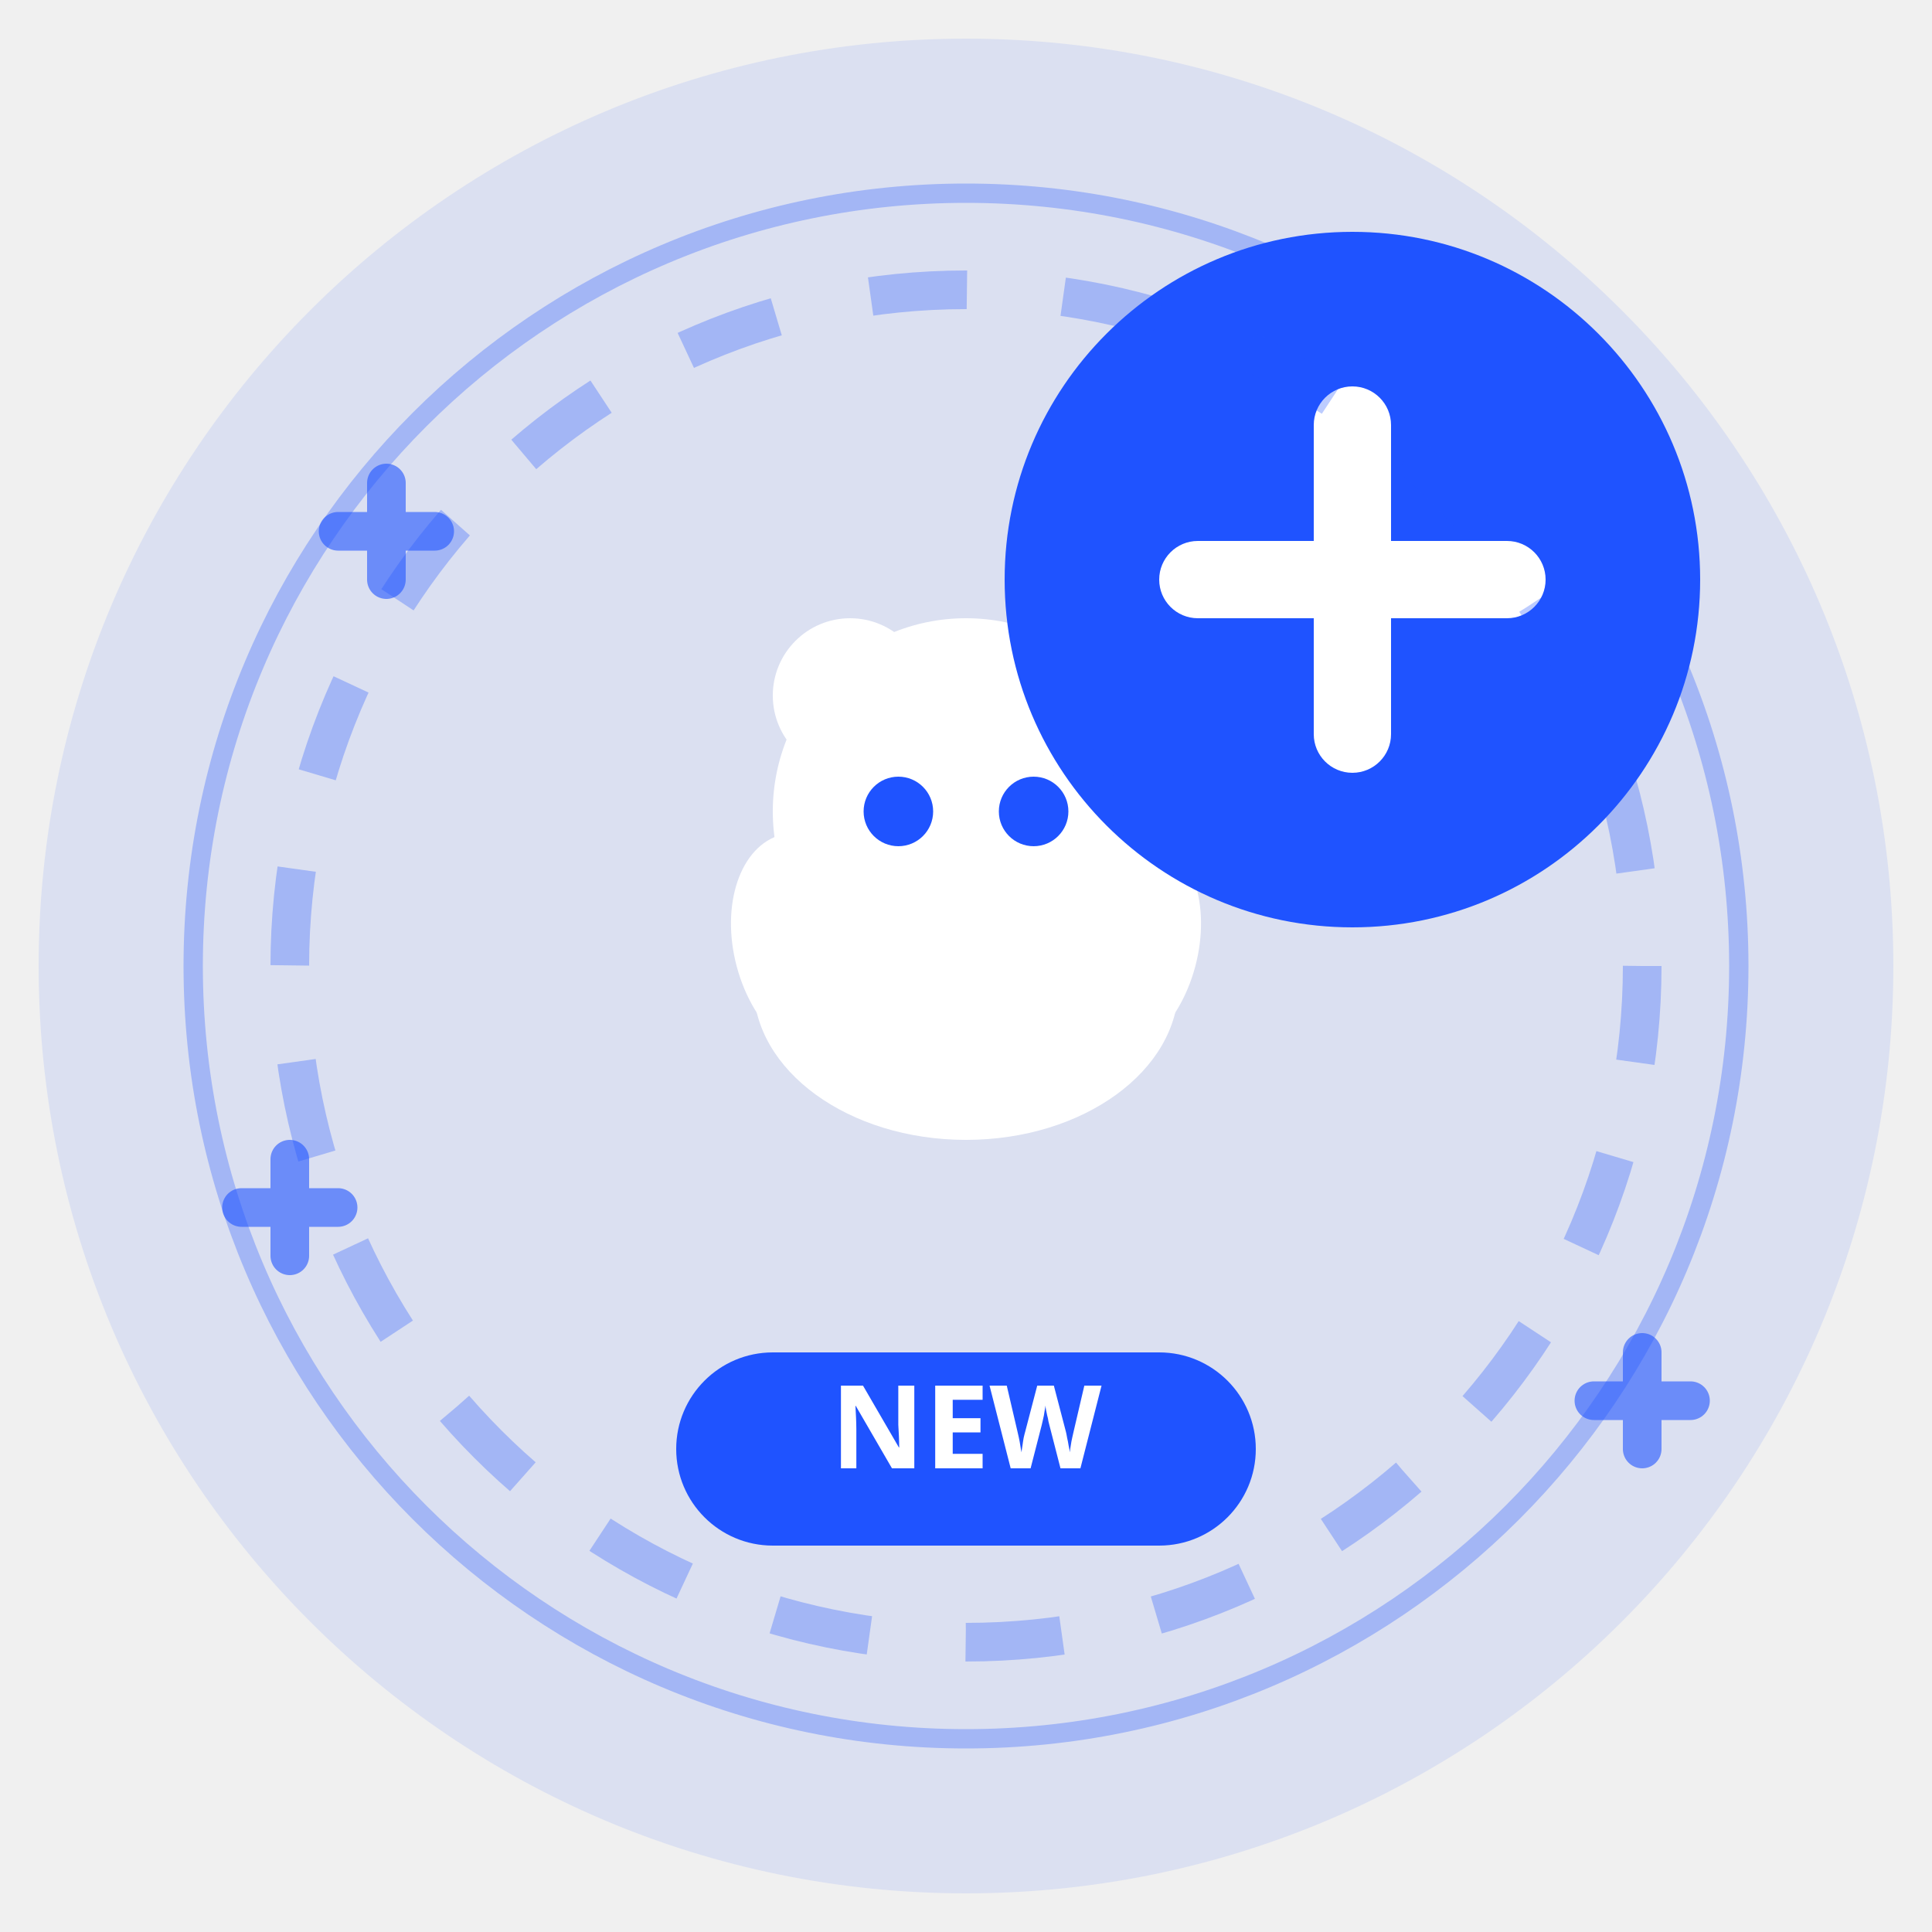
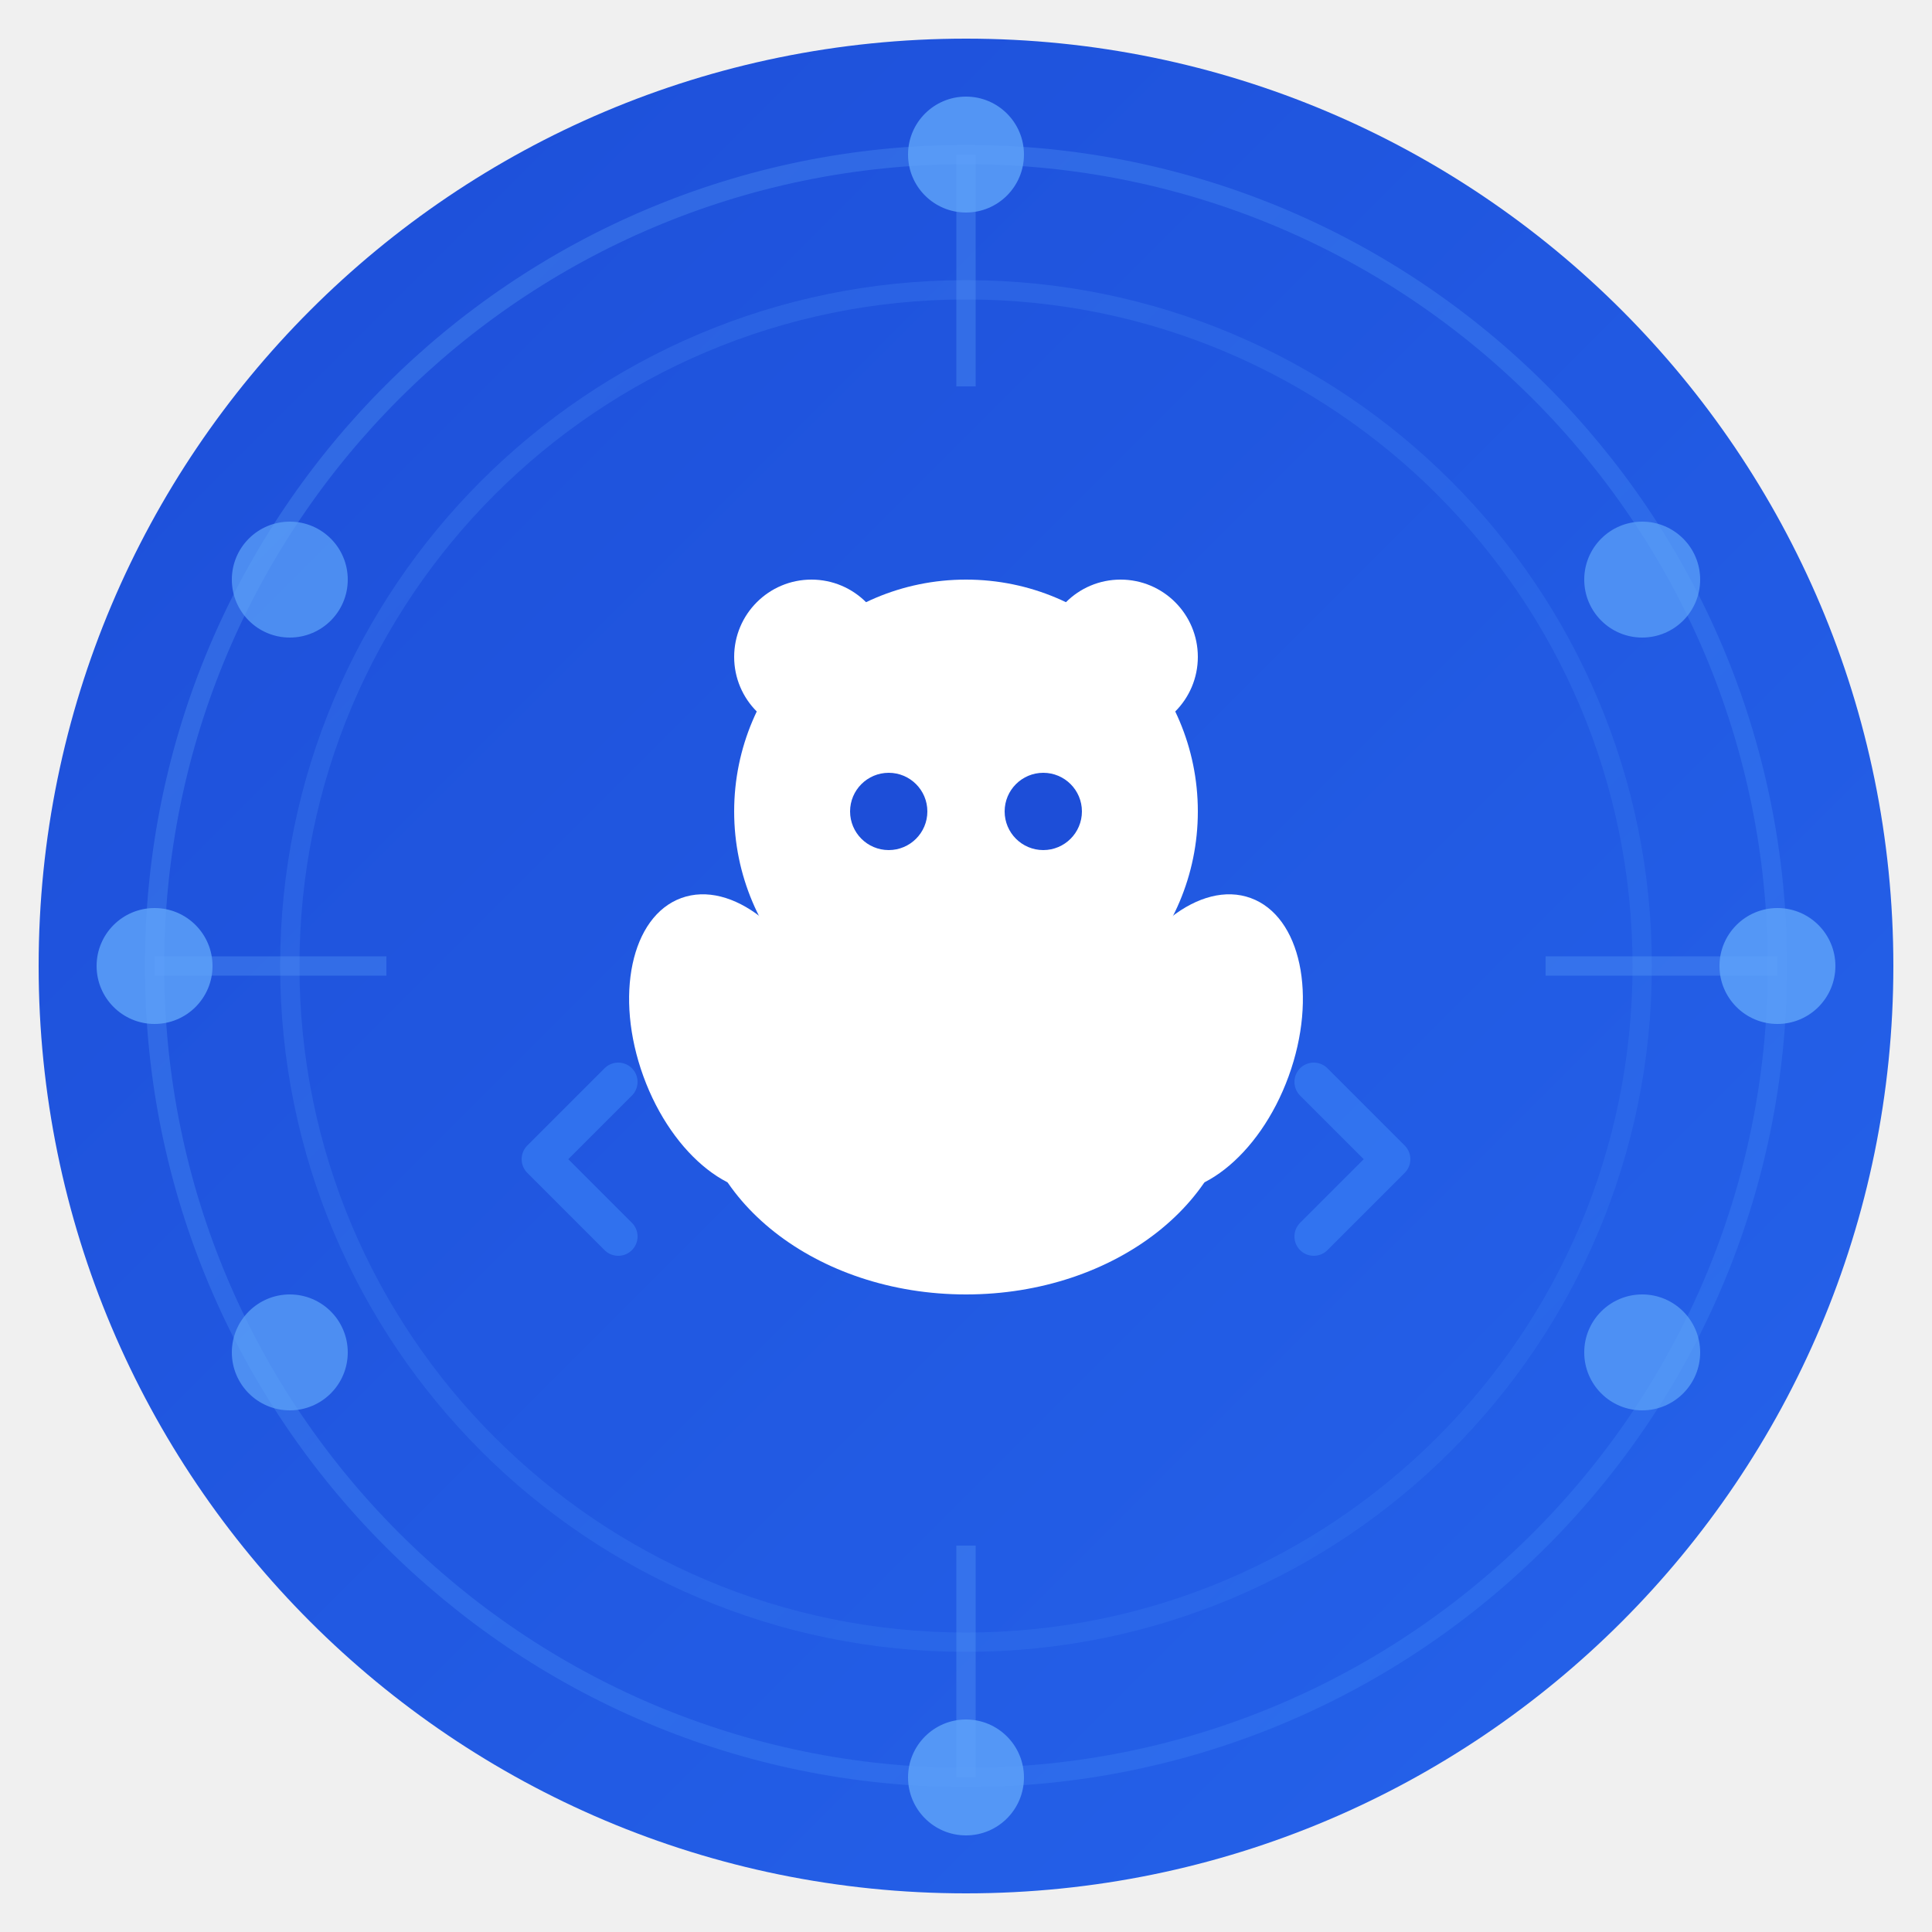
<svg xmlns="http://www.w3.org/2000/svg" width="100" height="100" viewBox="0 0 100 100" fill="none">
-   <circle cx="50" cy="50" r="48" fill="url(#grad15a)" opacity="0.1" />
-   <circle cx="50" cy="50" r="40" stroke="url(#grad15b)" stroke-width="1" opacity="0.3" fill="none" />
-   <g transform="translate(50, 45)">
-     <circle cx="0" cy="-3" r="10" fill="white" />
-     <circle cx="-6" cy="-9" r="4" fill="white" />
-     <circle cx="6" cy="-9" r="4" fill="white" />
-     <ellipse cx="0" cy="6" rx="11" ry="8" fill="white" />
-     <ellipse cx="-8" cy="4" rx="4" ry="6" fill="white" transform="rotate(-15 -8 4)" />
-     <ellipse cx="8" cy="4" rx="4" ry="6" fill="white" transform="rotate(15 8 4)" />
-     <circle cx="-3.5" cy="-3" r="1.8" fill="#1F53FF" />
-     <circle cx="3.5" cy="-3" r="1.8" fill="#1F53FF" />
+   <circle cx="50" cy="50" r="48" fill="url(#gradientBg)" />
+   <circle cx="50" cy="50" r="42" stroke="url(#gradientRing)" stroke-width="1" opacity="0.3" fill="none" />
+   <circle cx="50" cy="50" r="35" stroke="url(#gradientRing)" stroke-width="1" opacity="0.2" fill="none" />
+   <circle cx="50" cy="8" r="3" fill="#60A5FA" opacity="0.8" />
+   <circle cx="85" cy="30" r="3" fill="#60A5FA" opacity="0.7" />
+   <circle cx="92" cy="50" r="3" fill="#60A5FA" opacity="0.8" />
+   <circle cx="85" cy="70" r="3" fill="#60A5FA" opacity="0.7" />
+   <circle cx="50" cy="92" r="3" fill="#60A5FA" opacity="0.8" />
+   <circle cx="15" cy="70" r="3" fill="#60A5FA" opacity="0.7" />
+   <circle cx="8" cy="50" r="3" fill="#60A5FA" opacity="0.8" />
+   <circle cx="15" cy="30" r="3" fill="#60A5FA" opacity="0.7" />
+   <g transform="translate(50, 50)">
+     <circle cx="0" cy="-8" r="12" fill="white" />
+     <circle cx="-8" cy="-16" r="4" fill="white" />
+     <circle cx="8" cy="-16" r="4" fill="white" />
+     <ellipse cx="0" cy="6" rx="14" ry="11" fill="white" />
+     <ellipse cx="-12" cy="4" rx="5" ry="8" fill="white" transform="rotate(-20 -12 4)" />
+     <ellipse cx="12" cy="4" rx="5" ry="8" fill="white" transform="rotate(20 12 4)" />
+     <circle cx="-4" cy="-8" r="2" fill="#1D4ED8" />
+     <circle cx="4" cy="-8" r="2" fill="#1D4ED8" />
+     <path d="M-18 6 L-22 10 L-18 14" stroke="#3B82F6" stroke-width="2" stroke-linecap="round" stroke-linejoin="round" opacity="0.6" />
+     <path d="M18 6 L22 10 L18 14" stroke="#3B82F6" stroke-width="2" stroke-linecap="round" stroke-linejoin="round" opacity="0.6" />
  </g>
-   <g transform="translate(70, 30)">
-     <circle cx="0" cy="0" r="18" fill="url(#grad15c)" />
-     <circle cx="0" cy="0" r="16" fill="#1F53FF" />
-     <rect x="-2" y="-10" width="4" height="20" rx="2" fill="white" />
-     <rect x="-10" y="-2" width="20" height="4" rx="2" fill="white" />
-   </g>
-   <g opacity="0.6">
-     <path d="M20 25 L20 30 M17.5 27.5 L22.5 27.5" stroke="#1F53FF" stroke-width="2" stroke-linecap="round" />
-     <path d="M85 70 L85 75 M82.5 72.5 L87.5 72.5" stroke="#1F53FF" stroke-width="2" stroke-linecap="round" />
-     <path d="M15 60 L15 65 M12.5 62.5 L17.5 62.5" stroke="#1F53FF" stroke-width="2" stroke-linecap="round" />
-   </g>
-   <circle cx="50" cy="50" r="35" stroke="#1F53FF" stroke-width="2" stroke-dasharray="5 5" opacity="0.3" fill="none" />
-   <g transform="translate(50, 75)">
-     <rect x="-15" y="-5" width="30" height="10" rx="5" fill="#1F53FF" />
-     <text x="0" y="1" text-anchor="middle" fill="white" font-size="6" font-family="sans-serif" font-weight="bold">NEW</text>
-   </g>
+   <line x1="50" y1="20" x2="50" y2="8" stroke="#60A5FA" stroke-width="1" opacity="0.3" />
+   <line x1="50" y1="80" x2="50" y2="92" stroke="#60A5FA" stroke-width="1" opacity="0.3" />
+   <line x1="20" y1="50" x2="8" y2="50" stroke="#60A5FA" stroke-width="1" opacity="0.3" />
+   <line x1="80" y1="50" x2="92" y2="50" stroke="#60A5FA" stroke-width="1" opacity="0.3" />
  <defs>
-     <linearGradient id="grad15a" x1="2" y1="2" x2="98" y2="98" gradientUnits="userSpaceOnUse">
-       <stop offset="0%" stop-color="#1F53FF" />
-       <stop offset="100%" stop-color="#1F53FF" />
+     <linearGradient id="gradientBg" x1="2" y1="2" x2="98" y2="98" gradientUnits="userSpaceOnUse">
+       <stop offset="0%" stop-color="#1D4ED8" />
+       <stop offset="100%" stop-color="#2563EB" />
    </linearGradient>
-     <linearGradient id="grad15b" x1="10" y1="10" x2="90" y2="90" gradientUnits="userSpaceOnUse">
-       <stop offset="0%" stop-color="#1F53FF" />
-       <stop offset="100%" stop-color="#1F53FF" />
-     </linearGradient>
-     <linearGradient id="grad15c" x1="52" y1="12" x2="88" y2="48" gradientUnits="userSpaceOnUse">
-       <stop offset="0%" stop-color="#1F53FF" />
-       <stop offset="100%" stop-color="#1F53FF" />
+     <linearGradient id="gradientRing" x1="8" y1="8" x2="92" y2="92" gradientUnits="userSpaceOnUse">
+       <stop offset="0%" stop-color="#60A5FA" />
+       <stop offset="100%" stop-color="#3B82F6" />
    </linearGradient>
  </defs>
</svg>
